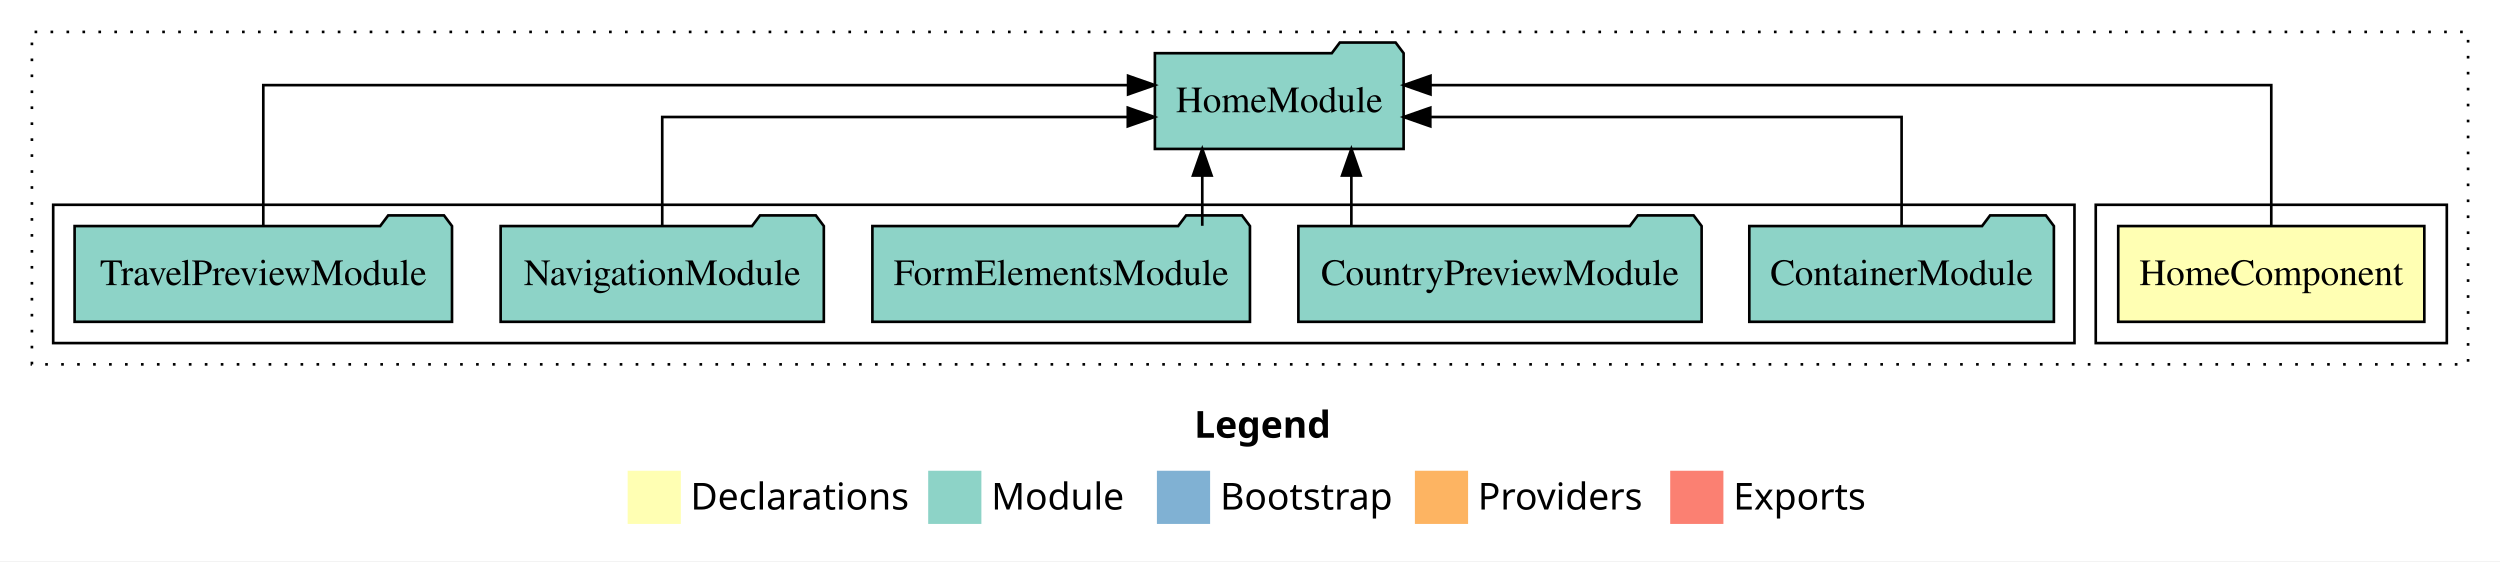
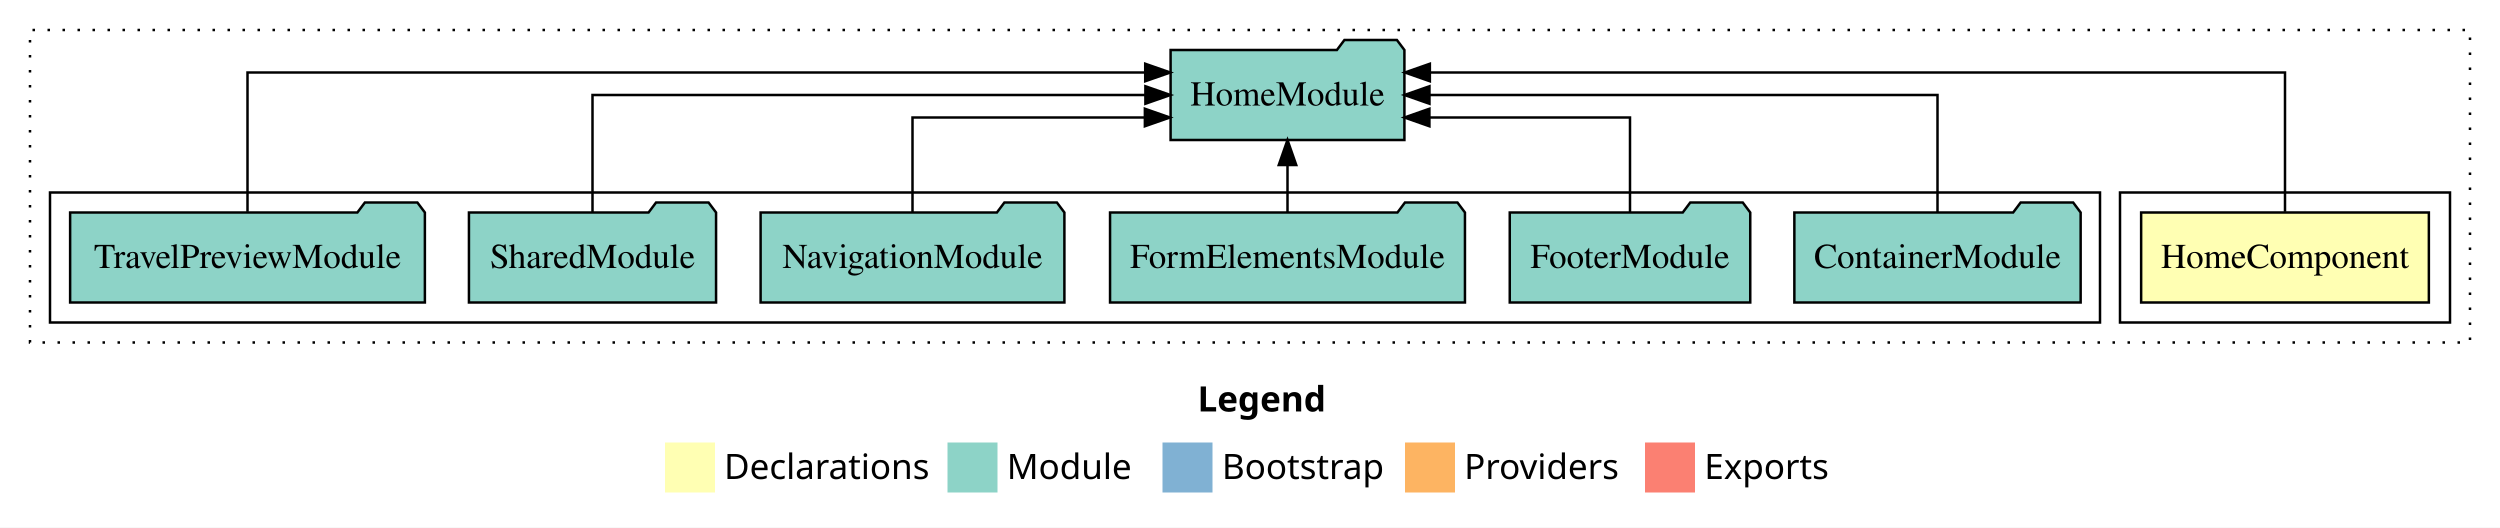
- <svg xmlns="http://www.w3.org/2000/svg" width="940pt" height="211pt" viewBox="0.00 0.00 940.00 211.00">
+ <svg xmlns="http://www.w3.org/2000/svg" width="1000pt" height="211pt" viewBox="0.00 0.00 1000.00 211.00">
  <g id="graph0" class="graph" transform="scale(1 1) rotate(0) translate(4 207)">
-     <polygon fill="#ffffff" stroke="transparent" points="-4,4 -4,-207 936,-207 936,4 -4,4" />
-     <text text-anchor="start" x="445.009" y="-42.4" font-family="sans-serif" font-weight="bold" font-size="14.00" fill="#000000">Legend</text>
-     <polygon fill="#ffffb3" stroke="transparent" points="232,-10 232,-30 252,-30 252,-10 232,-10" />
-     <text text-anchor="start" x="255.629" y="-15.4" font-family="sans-serif" font-size="14.00" fill="#000000">  Declarations</text>
-     <polygon fill="#8dd3c7" stroke="transparent" points="345,-10 345,-30 365,-30 365,-10 345,-10" />
-     <text text-anchor="start" x="368.725" y="-15.4" font-family="sans-serif" font-size="14.00" fill="#000000">  Module</text>
-     <polygon fill="#80b1d3" stroke="transparent" points="431,-10 431,-30 451,-30 451,-10 431,-10" />
-     <text text-anchor="start" x="454.781" y="-15.4" font-family="sans-serif" font-size="14.00" fill="#000000">  Bootstrap</text>
-     <polygon fill="#fdb462" stroke="transparent" points="528,-10 528,-30 548,-30 548,-10 528,-10" />
-     <text text-anchor="start" x="551.673" y="-15.4" font-family="sans-serif" font-size="14.00" fill="#000000">  Providers</text>
-     <polygon fill="#fb8072" stroke="transparent" points="624,-10 624,-30 644,-30 644,-10 624,-10" />
-     <text text-anchor="start" x="647.726" y="-15.4" font-family="sans-serif" font-size="14.00" fill="#000000">  Exports</text>
+     <polygon fill="#ffffff" stroke="transparent" points="-4,4 -4,-207 996,-207 996,4 -4,4" />
+     <text text-anchor="start" x="475.009" y="-42.4" font-family="sans-serif" font-weight="bold" font-size="14.00" fill="#000000">Legend</text>
+     <polygon fill="#ffffb3" stroke="transparent" points="262,-10 262,-30 282,-30 282,-10 262,-10" />
+     <text text-anchor="start" x="285.629" y="-15.4" font-family="sans-serif" font-size="14.00" fill="#000000">  Declarations</text>
+     <polygon fill="#8dd3c7" stroke="transparent" points="375,-10 375,-30 395,-30 395,-10 375,-10" />
+     <text text-anchor="start" x="398.725" y="-15.4" font-family="sans-serif" font-size="14.00" fill="#000000">  Module</text>
+     <polygon fill="#80b1d3" stroke="transparent" points="461,-10 461,-30 481,-30 481,-10 461,-10" />
+     <text text-anchor="start" x="484.781" y="-15.4" font-family="sans-serif" font-size="14.00" fill="#000000">  Bootstrap</text>
+     <polygon fill="#fdb462" stroke="transparent" points="558,-10 558,-30 578,-30 578,-10 558,-10" />
+     <text text-anchor="start" x="581.673" y="-15.4" font-family="sans-serif" font-size="14.00" fill="#000000">  Providers</text>
+     <polygon fill="#fb8072" stroke="transparent" points="654,-10 654,-30 674,-30 674,-10 654,-10" />
+     <text text-anchor="start" x="677.726" y="-15.4" font-family="sans-serif" font-size="14.00" fill="#000000">  Exports</text>
    <g id="clust1" class="cluster">
-       <polygon fill="none" stroke="#000000" stroke-dasharray="1,5" points="8,-70 8,-195 924,-195 924,-70 8,-70" />
+       <polygon fill="none" stroke="#000000" stroke-dasharray="1,5" points="8,-70 8,-195 984,-195 984,-70 8,-70" />
    </g>
    <g id="clust2" class="cluster">
-       <polygon fill="none" stroke="#000000" points="784,-78 784,-130 916,-130 916,-78 784,-78" />
+       <polygon fill="none" stroke="#000000" points="844,-78 844,-130 976,-130 976,-78 844,-78" />
    </g>
    <g id="clust4" class="cluster">
-       <polygon fill="none" stroke="#000000" points="16,-78 16,-130 776,-130 776,-78 16,-78" />
+       <polygon fill="none" stroke="#000000" points="16,-78 16,-130 836,-130 836,-78 16,-78" />
    </g>
    <g id="node1" class="node">
-       <polygon fill="#ffffb3" stroke="#000000" points="907.545,-122 792.455,-122 792.455,-86 907.545,-86 907.545,-122" />
-       <text text-anchor="middle" x="850" y="-99.8" font-family="Times,serif" font-size="14.00" fill="#000000">HomeComponent</text>
+       <polygon fill="#ffffb3" stroke="#000000" points="967.545,-122 852.455,-122 852.455,-86 967.545,-86 967.545,-122" />
+       <text text-anchor="middle" x="910" y="-99.8" font-family="Times,serif" font-size="14.00" fill="#000000">HomeComponent</text>
    </g>
    <g id="node2" class="node">
-       <polygon fill="#8dd3c7" stroke="#000000" points="523.762,-187 520.762,-191 499.762,-191 496.762,-187 430.238,-187 430.238,-151 523.762,-151 523.762,-187" />
-       <text text-anchor="middle" x="477" y="-164.8" font-family="Times,serif" font-size="14.00" fill="#000000">HomeModule</text>
+       <polygon fill="#8dd3c7" stroke="#000000" points="557.762,-187 554.762,-191 533.762,-191 530.762,-187 464.238,-187 464.238,-151 557.762,-151 557.762,-187" />
+       <text text-anchor="middle" x="511" y="-164.8" font-family="Times,serif" font-size="14.00" fill="#000000">HomeModule</text>
    </g>
    <g id="edge1" class="edge">
-       <path fill="none" stroke="#000000" d="M850,-122.284C850,-143.321 850,-175 850,-175 850,-175 533.863,-175 533.863,-175" />
-       <polygon fill="#000000" stroke="#000000" points="533.863,-171.5 523.863,-175 533.863,-178.5 533.863,-171.5" />
+       <path fill="none" stroke="#000000" d="M910,-122.292C910,-144.206 910,-178 910,-178 910,-178 567.944,-178 567.944,-178" />
+       <polygon fill="#000000" stroke="#000000" points="567.944,-174.5 557.944,-178 567.944,-181.5 567.944,-174.5" />
    </g>
    <g id="node3" class="node">
-       <polygon fill="#8dd3c7" stroke="#000000" points="768.258,-122 765.258,-126 744.258,-126 741.258,-122 653.742,-122 653.742,-86 768.258,-86 768.258,-122" />
-       <text text-anchor="middle" x="711" y="-99.8" font-family="Times,serif" font-size="14.00" fill="#000000">ContainerModule</text>
+       <polygon fill="#8dd3c7" stroke="#000000" points="828.258,-122 825.258,-126 804.258,-126 801.258,-122 713.742,-122 713.742,-86 828.258,-86 828.258,-122" />
+       <text text-anchor="middle" x="771" y="-99.8" font-family="Times,serif" font-size="14.00" fill="#000000">ContainerModule</text>
    </g>
    <g id="edge2" class="edge">
-       <path fill="none" stroke="#000000" d="M711,-122.022C711,-139.373 711,-163 711,-163 711,-163 533.791,-163 533.791,-163" />
-       <polygon fill="#000000" stroke="#000000" points="533.791,-159.5 523.791,-163 533.791,-166.5 533.791,-159.5" />
+       <path fill="none" stroke="#000000" d="M771,-122.106C771,-141.339 771,-169 771,-169 771,-169 567.783,-169 567.783,-169" />
+       <polygon fill="#000000" stroke="#000000" points="567.783,-165.5 557.783,-169 567.783,-172.5 567.783,-165.5" />
    </g>
    <g id="node4" class="node">
-       <polygon fill="#8dd3c7" stroke="#000000" points="635.808,-122 632.808,-126 611.808,-126 608.808,-122 484.192,-122 484.192,-86 635.808,-86 635.808,-122" />
-       <text text-anchor="middle" x="560" y="-99.8" font-family="Times,serif" font-size="14.00" fill="#000000">CountryPreviewModule</text>
+       <polygon fill="#8dd3c7" stroke="#000000" points="696.098,-122 693.098,-126 672.098,-126 669.098,-122 599.902,-122 599.902,-86 696.098,-86 696.098,-122" />
+       <text text-anchor="middle" x="648" y="-99.8" font-family="Times,serif" font-size="14.00" fill="#000000">FooterModule</text>
    </g>
    <g id="edge3" class="edge">
-       <path fill="none" stroke="#000000" d="M504.114,-122.106C504.114,-122.106 504.114,-140.991 504.114,-140.991" />
-       <polygon fill="#000000" stroke="#000000" points="500.614,-140.991 504.114,-150.991 507.614,-140.991 500.614,-140.991" />
+       <path fill="none" stroke="#000000" d="M648,-122.027C648,-138.398 648,-160 648,-160 648,-160 567.764,-160 567.764,-160" />
+       <polygon fill="#000000" stroke="#000000" points="567.764,-156.5 557.764,-160 567.764,-163.5 567.764,-156.5" />
    </g>
    <g id="node5" class="node">
-       <polygon fill="#8dd3c7" stroke="#000000" points="465.982,-122 462.982,-126 441.982,-126 438.982,-122 324.018,-122 324.018,-86 465.982,-86 465.982,-122" />
-       <text text-anchor="middle" x="395" y="-99.8" font-family="Times,serif" font-size="14.00" fill="#000000">FormElementsModule</text>
+       <polygon fill="#8dd3c7" stroke="#000000" points="581.982,-122 578.982,-126 557.982,-126 554.982,-122 440.018,-122 440.018,-86 581.982,-86 581.982,-122" />
+       <text text-anchor="middle" x="511" y="-99.8" font-family="Times,serif" font-size="14.00" fill="#000000">FormElementsModule</text>
    </g>
    <g id="edge4" class="edge">
-       <path fill="none" stroke="#000000" d="M448.055,-122.106C448.055,-122.106 448.055,-140.991 448.055,-140.991" />
-       <polygon fill="#000000" stroke="#000000" points="444.555,-140.991 448.055,-150.991 451.555,-140.991 444.555,-140.991" />
+       <path fill="none" stroke="#000000" d="M511,-122.106C511,-122.106 511,-140.991 511,-140.991" />
+       <polygon fill="#000000" stroke="#000000" points="507.5,-140.991 511,-150.991 514.5,-140.991 507.5,-140.991" />
    </g>
    <g id="node6" class="node">
-       <polygon fill="#8dd3c7" stroke="#000000" points="305.758,-122 302.758,-126 281.758,-126 278.758,-122 184.242,-122 184.242,-86 305.758,-86 305.758,-122" />
-       <text text-anchor="middle" x="245" y="-99.8" font-family="Times,serif" font-size="14.00" fill="#000000">NavigationModule</text>
+       <polygon fill="#8dd3c7" stroke="#000000" points="421.758,-122 418.758,-126 397.758,-126 394.758,-122 300.242,-122 300.242,-86 421.758,-86 421.758,-122" />
+       <text text-anchor="middle" x="361" y="-99.8" font-family="Times,serif" font-size="14.00" fill="#000000">NavigationModule</text>
    </g>
    <g id="edge5" class="edge">
-       <path fill="none" stroke="#000000" d="M245,-122.022C245,-139.373 245,-163 245,-163 245,-163 420.051,-163 420.051,-163" />
-       <polygon fill="#000000" stroke="#000000" points="420.051,-166.5 430.051,-163 420.051,-159.5 420.051,-166.5" />
+       <path fill="none" stroke="#000000" d="M361,-122.027C361,-138.398 361,-160 361,-160 361,-160 453.951,-160 453.951,-160" />
+       <polygon fill="#000000" stroke="#000000" points="453.951,-163.5 463.951,-160 453.951,-156.5 453.951,-163.5" />
    </g>
    <g id="node7" class="node">
+       <polygon fill="#8dd3c7" stroke="#000000" points="282.423,-122 279.423,-126 258.423,-126 255.423,-122 183.577,-122 183.577,-86 282.423,-86 282.423,-122" />
+       <text text-anchor="middle" x="233" y="-99.8" font-family="Times,serif" font-size="14.00" fill="#000000">SharedModule</text>
+     </g>
+     <g id="edge6" class="edge">
+       <path fill="none" stroke="#000000" d="M233,-122.106C233,-141.339 233,-169 233,-169 233,-169 454.156,-169 454.156,-169" />
+       <polygon fill="#000000" stroke="#000000" points="454.156,-172.5 464.156,-169 454.155,-165.5 454.156,-172.5" />
+     </g>
+     <g id="node8" class="node">
      <polygon fill="#8dd3c7" stroke="#000000" points="165.952,-122 162.952,-126 141.952,-126 138.952,-122 24.048,-122 24.048,-86 165.952,-86 165.952,-122" />
      <text text-anchor="middle" x="95" y="-99.8" font-family="Times,serif" font-size="14.00" fill="#000000">TravelPreviewModule</text>
    </g>
-     <g id="edge6" class="edge">
-       <path fill="none" stroke="#000000" d="M95,-122.284C95,-143.321 95,-175 95,-175 95,-175 420.159,-175 420.159,-175" />
-       <polygon fill="#000000" stroke="#000000" points="420.159,-178.5 430.159,-175 420.159,-171.5 420.159,-178.5" />
+     <g id="edge7" class="edge">
+       <path fill="none" stroke="#000000" d="M95,-122.292C95,-144.206 95,-178 95,-178 95,-178 454.088,-178 454.088,-178" />
+       <polygon fill="#000000" stroke="#000000" points="454.088,-181.5 464.088,-178 454.088,-174.5 454.088,-181.5" />
    </g>
  </g>
</svg>
